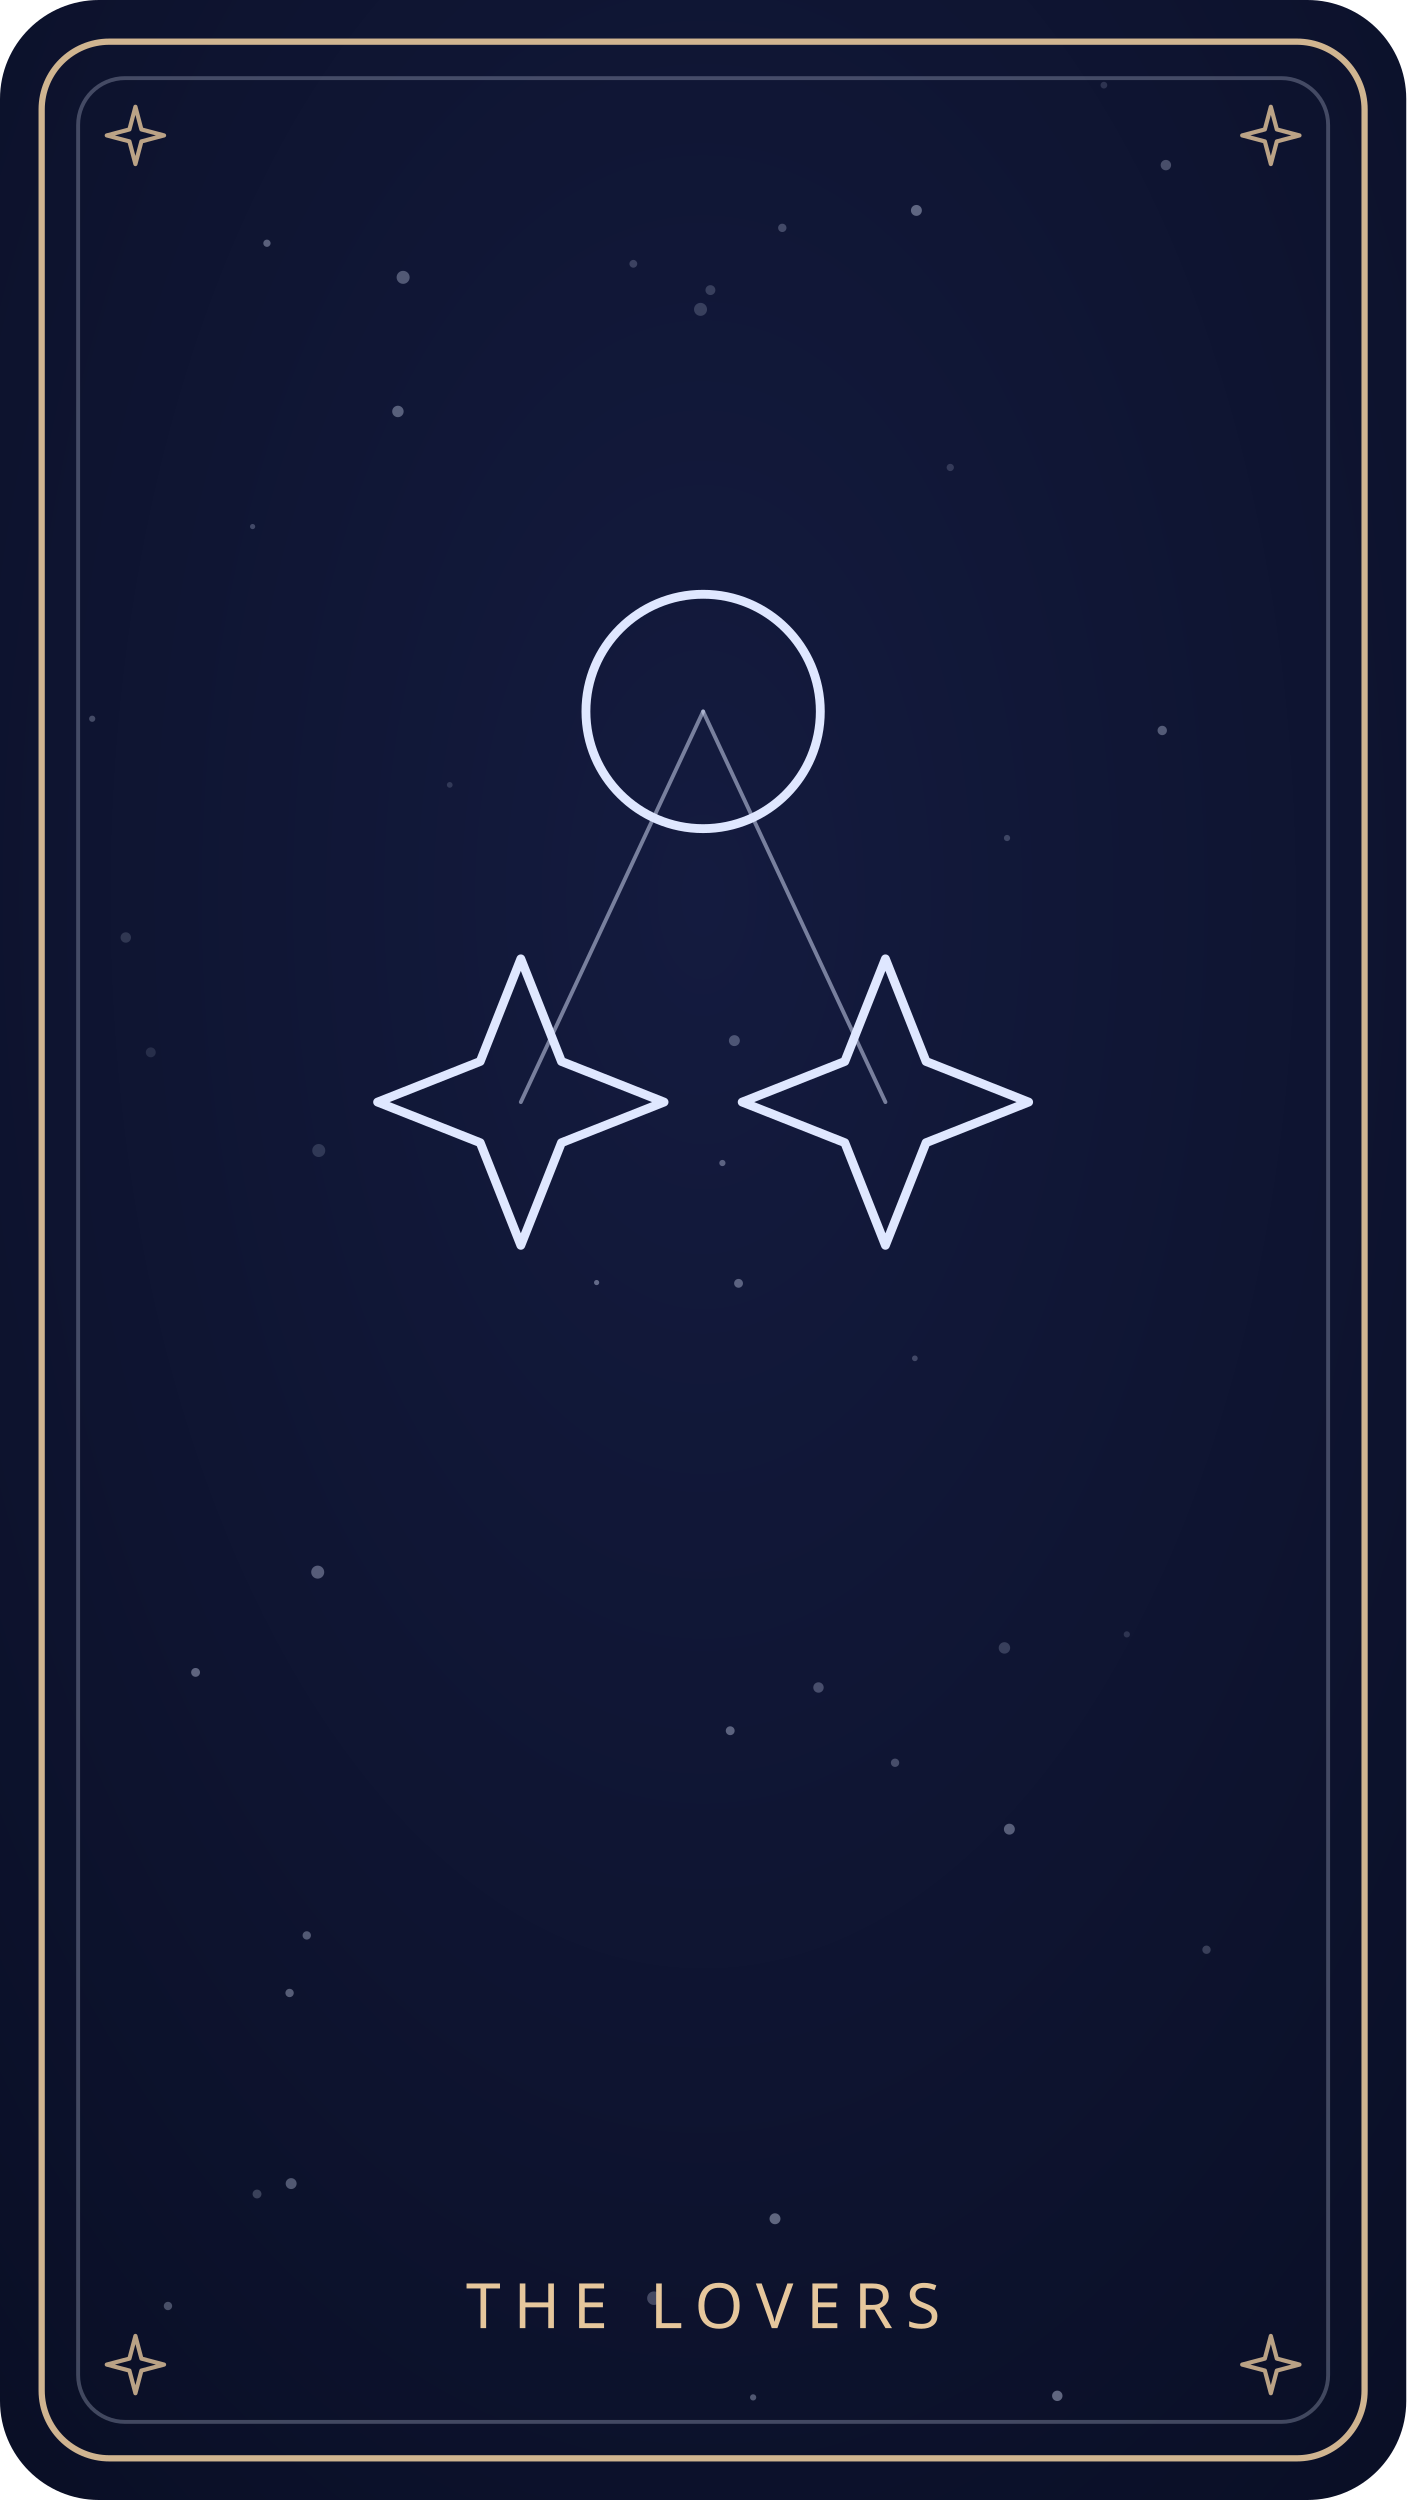
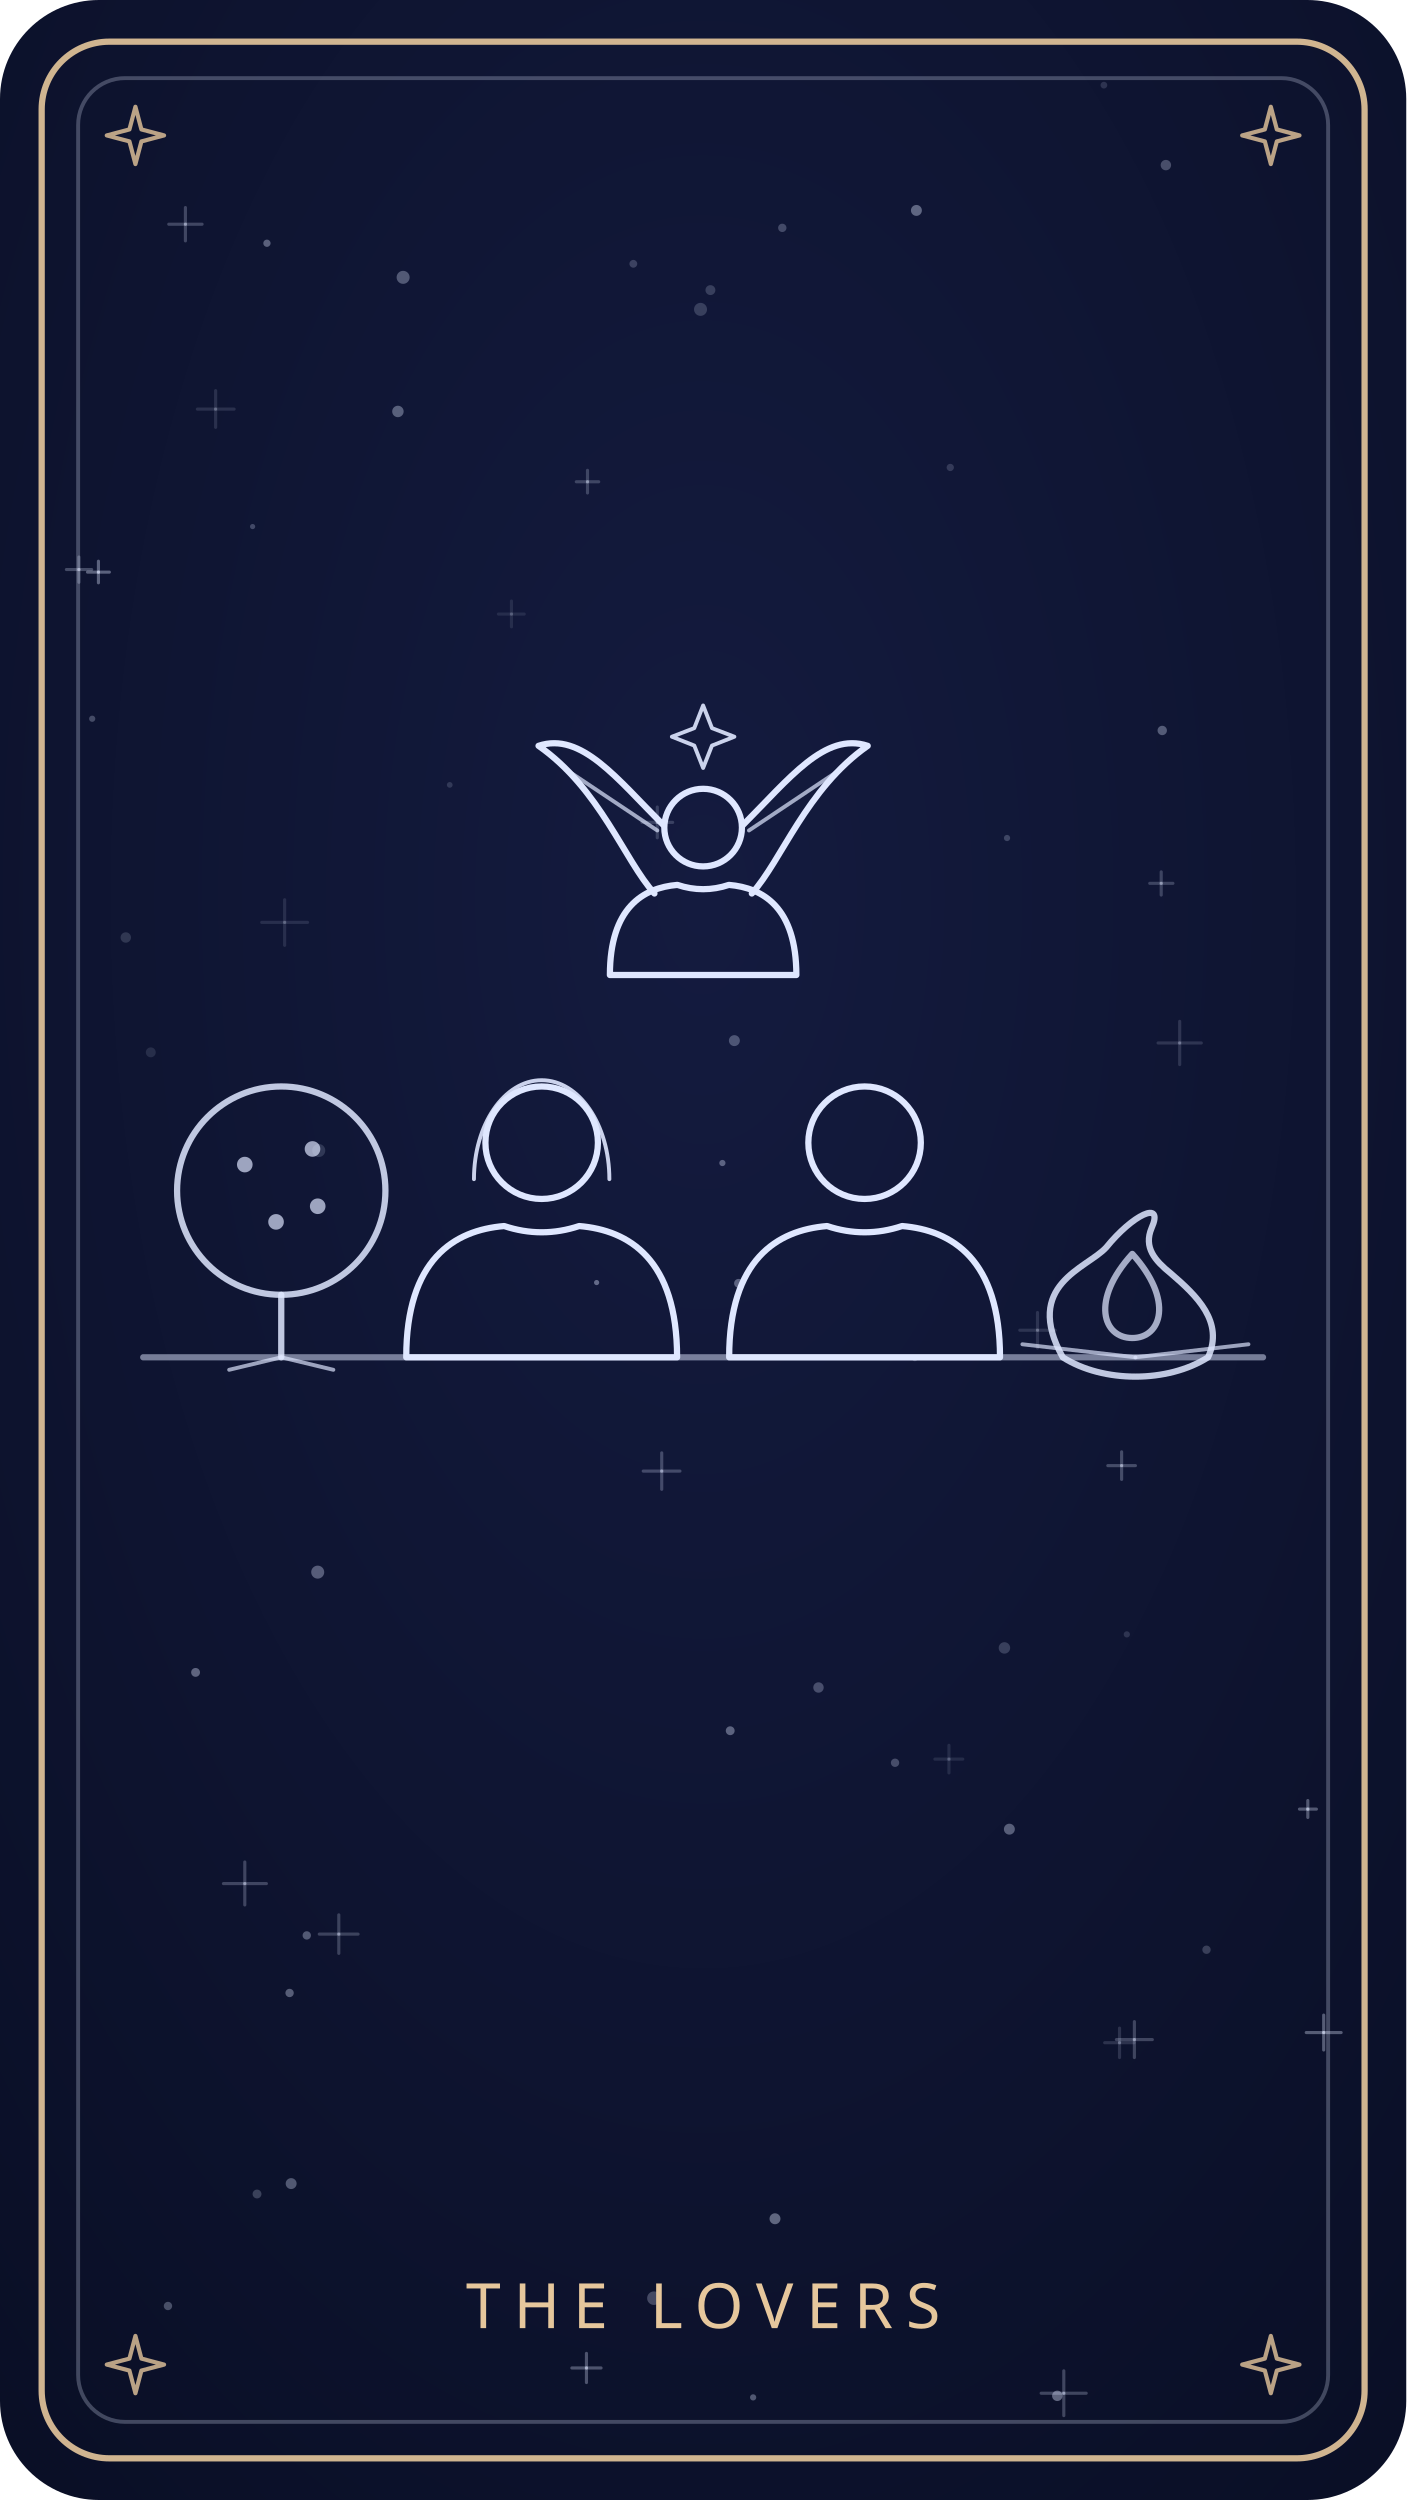
<svg xmlns="http://www.w3.org/2000/svg" viewBox="0 0 540 960" width="540" height="960">
  <defs>
    <radialGradient id="bg" cx="50%" cy="36%" r="85%">
      <stop offset="0%" stop-color="#141b3f" />
      <stop offset="100%" stop-color="#090e24" />
    </radialGradient>
  </defs>
  <rect x="0" y="0" width="540" height="960" rx="38" fill="url(#bg)" />
-   <line x1="196.4" y1="235.8" x2="201.3" y2="235.8" w="1.2" color="#dfe7ff" op="0.104" />
-   <line x1="196.4" y1="235.8" x2="196.4" y2="240.7" w="1.2" color="#dfe7ff" op="0.104" />
-   <line x1="196.4" y1="235.8" x2="191.4" y2="235.8" w="1.2" color="#dfe7ff" op="0.104" />
-   <line x1="196.4" y1="235.8" x2="196.4" y2="230.8" w="1.2" color="#dfe7ff" op="0.104" />
-   <line x1="30.3" y1="218.7" x2="35.2" y2="218.7" w="1.2" color="#dfe7ff" op="0.255" />
-   <line x1="30.3" y1="218.7" x2="30.3" y2="223.6" w="1.2" color="#dfe7ff" op="0.255" />
-   <line x1="30.3" y1="218.7" x2="25.5" y2="218.7" w="1.2" color="#dfe7ff" op="0.255" />
-   <line x1="30.3" y1="218.7" x2="30.3" y2="213.9" w="1.2" color="#dfe7ff" op="0.255" />
+   <line x1="196.4" y1="235.8" x2="201.3" y2="235.8" fill="none" stroke="#dfe7ff" stroke-width="1.2" stroke-linecap="round" stroke-linejoin="round" stroke-opacity="0.10" />
+   <line x1="196.4" y1="235.8" x2="196.4" y2="240.7" fill="none" stroke="#dfe7ff" stroke-width="1.2" stroke-linecap="round" stroke-linejoin="round" stroke-opacity="0.10" />
+   <line x1="196.4" y1="235.8" x2="191.4" y2="235.8" fill="none" stroke="#dfe7ff" stroke-width="1.2" stroke-linecap="round" stroke-linejoin="round" stroke-opacity="0.10" />
+   <line x1="196.4" y1="235.8" x2="196.4" y2="230.8" fill="none" stroke="#dfe7ff" stroke-width="1.2" stroke-linecap="round" stroke-linejoin="round" stroke-opacity="0.10" />
+   <line x1="30.3" y1="218.7" x2="35.2" y2="218.7" fill="none" stroke="#dfe7ff" stroke-width="1.2" stroke-linecap="round" stroke-linejoin="round" stroke-opacity="0.26" />
+   <line x1="30.3" y1="218.7" x2="30.3" y2="223.6" fill="none" stroke="#dfe7ff" stroke-width="1.2" stroke-linecap="round" stroke-linejoin="round" stroke-opacity="0.26" />
+   <line x1="30.3" y1="218.7" x2="25.5" y2="218.7" fill="none" stroke="#dfe7ff" stroke-width="1.2" stroke-linecap="round" stroke-linejoin="round" stroke-opacity="0.26" />
+   <line x1="30.3" y1="218.7" x2="30.3" y2="213.9" fill="none" stroke="#dfe7ff" stroke-width="1.2" stroke-linecap="round" stroke-linejoin="round" stroke-opacity="0.26" />
  <circle cx="102.5" cy="93.4" r="1.4" fill="#dfe7ff" stroke="none" fill-opacity="0.36" />
-   <line x1="502.2" y1="694.7" x2="505.5" y2="694.7" w="1.2" color="#dfe7ff" op="0.331" />
-   <line x1="502.2" y1="694.7" x2="502.2" y2="697.9" w="1.2" color="#dfe7ff" op="0.331" />
-   <line x1="502.2" y1="694.7" x2="499.0" y2="694.7" w="1.2" color="#dfe7ff" op="0.331" />
-   <line x1="502.2" y1="694.7" x2="502.2" y2="691.4" w="1.2" color="#dfe7ff" op="0.331" />
+   <line x1="502.2" y1="694.7" x2="505.5" y2="694.7" fill="none" stroke="#dfe7ff" stroke-width="1.2" stroke-linecap="round" stroke-linejoin="round" stroke-opacity="0.33" />
+   <line x1="502.2" y1="694.7" x2="502.2" y2="697.9" fill="none" stroke="#dfe7ff" stroke-width="1.2" stroke-linecap="round" stroke-linejoin="round" stroke-opacity="0.33" />
+   <line x1="502.2" y1="694.7" x2="499.0" y2="694.7" fill="none" stroke="#dfe7ff" stroke-width="1.2" stroke-linecap="round" stroke-linejoin="round" stroke-opacity="0.33" />
+   <line x1="502.2" y1="694.7" x2="502.2" y2="691.4" fill="none" stroke="#dfe7ff" stroke-width="1.2" stroke-linecap="round" stroke-linejoin="round" stroke-opacity="0.33" />
  <circle cx="406.0" cy="920.0" r="2.0" fill="#dfe7ff" stroke="none" fill-opacity="0.40" />
  <circle cx="463.3" cy="748.7" r="1.6" fill="#dfe7ff" stroke="none" fill-opacity="0.21" />
  <circle cx="282.0" cy="399.6" r="2.1" fill="#dfe7ff" stroke="none" fill-opacity="0.29" />
  <circle cx="251.1" cy="882.5" r="2.6" fill="#dfe7ff" stroke="none" fill-opacity="0.26" />
-   <line x1="430.7" y1="562.8" x2="436.0" y2="562.8" w="1.2" color="#dfe7ff" op="0.258" />
-   <line x1="430.7" y1="562.8" x2="430.7" y2="568.1" w="1.2" color="#dfe7ff" op="0.258" />
-   <line x1="430.7" y1="562.8" x2="425.4" y2="562.8" w="1.2" color="#dfe7ff" op="0.258" />
-   <line x1="430.7" y1="562.8" x2="430.7" y2="557.5" w="1.2" color="#dfe7ff" op="0.258" />
-   <line x1="109.3" y1="354.2" x2="118.1" y2="354.2" w="1.2" color="#dfe7ff" op="0.124" />
-   <line x1="109.3" y1="354.2" x2="109.3" y2="363.0" w="1.2" color="#dfe7ff" op="0.124" />
-   <line x1="109.3" y1="354.2" x2="100.5" y2="354.2" w="1.2" color="#dfe7ff" op="0.124" />
-   <line x1="109.3" y1="354.2" x2="109.3" y2="345.5" w="1.2" color="#dfe7ff" op="0.124" />
-   <line x1="71.2" y1="86.1" x2="77.6" y2="86.1" w="1.2" color="#dfe7ff" op="0.245" />
-   <line x1="71.2" y1="86.1" x2="71.2" y2="92.5" w="1.2" color="#dfe7ff" op="0.245" />
-   <line x1="71.2" y1="86.1" x2="64.8" y2="86.1" w="1.2" color="#dfe7ff" op="0.245" />
-   <line x1="71.2" y1="86.1" x2="71.2" y2="79.7" w="1.2" color="#dfe7ff" op="0.245" />
+   <line x1="430.7" y1="562.8" x2="436.0" y2="562.8" fill="none" stroke="#dfe7ff" stroke-width="1.2" stroke-linecap="round" stroke-linejoin="round" stroke-opacity="0.26" />
+   <line x1="430.7" y1="562.8" x2="430.7" y2="568.1" fill="none" stroke="#dfe7ff" stroke-width="1.2" stroke-linecap="round" stroke-linejoin="round" stroke-opacity="0.26" />
+   <line x1="430.7" y1="562.8" x2="425.4" y2="562.8" fill="none" stroke="#dfe7ff" stroke-width="1.2" stroke-linecap="round" stroke-linejoin="round" stroke-opacity="0.26" />
+   <line x1="430.7" y1="562.8" x2="430.7" y2="557.5" fill="none" stroke="#dfe7ff" stroke-width="1.2" stroke-linecap="round" stroke-linejoin="round" stroke-opacity="0.26" />
+   <line x1="109.3" y1="354.2" x2="118.1" y2="354.2" fill="none" stroke="#dfe7ff" stroke-width="1.2" stroke-linecap="round" stroke-linejoin="round" stroke-opacity="0.12" />
+   <line x1="109.3" y1="354.2" x2="109.3" y2="363.0" fill="none" stroke="#dfe7ff" stroke-width="1.2" stroke-linecap="round" stroke-linejoin="round" stroke-opacity="0.12" />
+   <line x1="109.3" y1="354.2" x2="100.5" y2="354.2" fill="none" stroke="#dfe7ff" stroke-width="1.2" stroke-linecap="round" stroke-linejoin="round" stroke-opacity="0.12" />
+   <line x1="109.3" y1="354.2" x2="109.3" y2="345.5" fill="none" stroke="#dfe7ff" stroke-width="1.2" stroke-linecap="round" stroke-linejoin="round" stroke-opacity="0.12" />
+   <line x1="71.2" y1="86.1" x2="77.6" y2="86.1" fill="none" stroke="#dfe7ff" stroke-width="1.2" stroke-linecap="round" stroke-linejoin="round" stroke-opacity="0.24" />
+   <line x1="71.2" y1="86.1" x2="71.2" y2="92.5" fill="none" stroke="#dfe7ff" stroke-width="1.2" stroke-linecap="round" stroke-linejoin="round" stroke-opacity="0.24" />
+   <line x1="71.2" y1="86.1" x2="64.8" y2="86.1" fill="none" stroke="#dfe7ff" stroke-width="1.2" stroke-linecap="round" stroke-linejoin="round" stroke-opacity="0.24" />
+   <line x1="71.2" y1="86.1" x2="71.2" y2="79.7" fill="none" stroke="#dfe7ff" stroke-width="1.2" stroke-linecap="round" stroke-linejoin="round" stroke-opacity="0.24" />
  <circle cx="98.7" cy="842.5" r="1.7" fill="#dfe7ff" stroke="none" fill-opacity="0.22" />
  <circle cx="243.2" cy="101.3" r="1.5" fill="#dfe7ff" stroke="none" fill-opacity="0.21" />
-   <line x1="225.6" y1="185.0" x2="229.9" y2="185.0" w="1.2" color="#dfe7ff" op="0.216" />
-   <line x1="225.6" y1="185.0" x2="225.6" y2="189.3" w="1.2" color="#dfe7ff" op="0.216" />
-   <line x1="225.6" y1="185.0" x2="221.3" y2="185.0" w="1.2" color="#dfe7ff" op="0.216" />
-   <line x1="225.6" y1="185.0" x2="225.6" y2="180.6" w="1.2" color="#dfe7ff" op="0.216" />
+   <line x1="225.6" y1="185.0" x2="229.9" y2="185.0" fill="none" stroke="#dfe7ff" stroke-width="1.2" stroke-linecap="round" stroke-linejoin="round" stroke-opacity="0.22" />
+   <line x1="225.6" y1="185.0" x2="225.6" y2="189.3" fill="none" stroke="#dfe7ff" stroke-width="1.2" stroke-linecap="round" stroke-linejoin="round" stroke-opacity="0.22" />
+   <line x1="225.6" y1="185.0" x2="221.3" y2="185.0" fill="none" stroke="#dfe7ff" stroke-width="1.2" stroke-linecap="round" stroke-linejoin="round" stroke-opacity="0.22" />
+   <line x1="225.6" y1="185.0" x2="225.6" y2="180.6" fill="none" stroke="#dfe7ff" stroke-width="1.2" stroke-linecap="round" stroke-linejoin="round" stroke-opacity="0.22" />
  <circle cx="300.4" cy="87.5" r="1.6" fill="#dfe7ff" stroke="none" fill-opacity="0.25" />
  <circle cx="35.4" cy="276.0" r="1.2" fill="#dfe7ff" stroke="none" fill-opacity="0.26" />
  <circle cx="154.8" cy="106.5" r="2.5" fill="#dfe7ff" stroke="none" fill-opacity="0.32" />
  <circle cx="446.3" cy="280.5" r="1.8" fill="#dfe7ff" stroke="none" fill-opacity="0.33" />
-   <line x1="398.4" y1="510.8" x2="405.2" y2="510.8" w="1.2" color="#dfe7ff" op="0.143" />
-   <line x1="398.4" y1="510.8" x2="398.4" y2="517.6" w="1.2" color="#dfe7ff" op="0.143" />
-   <line x1="398.4" y1="510.8" x2="391.6" y2="510.8" w="1.2" color="#dfe7ff" op="0.143" />
-   <line x1="398.4" y1="510.8" x2="398.4" y2="504.0" w="1.2" color="#dfe7ff" op="0.143" />
+   <line x1="398.4" y1="510.8" x2="405.2" y2="510.8" fill="none" stroke="#dfe7ff" stroke-width="1.2" stroke-linecap="round" stroke-linejoin="round" stroke-opacity="0.14" />
+   <line x1="398.4" y1="510.8" x2="398.4" y2="517.6" fill="none" stroke="#dfe7ff" stroke-width="1.2" stroke-linecap="round" stroke-linejoin="round" stroke-opacity="0.14" />
+   <line x1="398.4" y1="510.8" x2="391.6" y2="510.8" fill="none" stroke="#dfe7ff" stroke-width="1.2" stroke-linecap="round" stroke-linejoin="round" stroke-opacity="0.14" />
+   <line x1="398.4" y1="510.8" x2="398.4" y2="504.0" fill="none" stroke="#dfe7ff" stroke-width="1.2" stroke-linecap="round" stroke-linejoin="round" stroke-opacity="0.14" />
  <circle cx="152.8" cy="158.0" r="2.2" fill="#dfe7ff" stroke="none" fill-opacity="0.35" />
  <circle cx="117.8" cy="743.2" r="1.6" fill="#dfe7ff" stroke="none" fill-opacity="0.33" />
  <circle cx="122.0" cy="603.7" r="2.5" fill="#dfe7ff" stroke="none" fill-opacity="0.34" />
-   <line x1="429.9" y1="784.4" x2="435.5" y2="784.4" w="1.2" color="#dfe7ff" op="0.152" />
-   <line x1="429.9" y1="784.4" x2="429.9" y2="790.1" w="1.2" color="#dfe7ff" op="0.152" />
-   <line x1="429.9" y1="784.4" x2="424.2" y2="784.4" w="1.2" color="#dfe7ff" op="0.152" />
-   <line x1="429.9" y1="784.4" x2="429.9" y2="778.8" w="1.2" color="#dfe7ff" op="0.152" />
-   <line x1="94.0" y1="723.3" x2="102.3" y2="723.3" w="1.2" color="#dfe7ff" op="0.243" />
-   <line x1="94.0" y1="723.3" x2="94.0" y2="731.5" w="1.2" color="#dfe7ff" op="0.243" />
-   <line x1="94.0" y1="723.3" x2="85.8" y2="723.3" w="1.2" color="#dfe7ff" op="0.243" />
-   <line x1="94.0" y1="723.3" x2="94.0" y2="715.0" w="1.2" color="#dfe7ff" op="0.243" />
+   <line x1="429.9" y1="784.4" x2="435.5" y2="784.4" fill="none" stroke="#dfe7ff" stroke-width="1.2" stroke-linecap="round" stroke-linejoin="round" stroke-opacity="0.15" />
+   <line x1="429.9" y1="784.4" x2="429.9" y2="790.1" fill="none" stroke="#dfe7ff" stroke-width="1.2" stroke-linecap="round" stroke-linejoin="round" stroke-opacity="0.15" />
+   <line x1="429.9" y1="784.4" x2="424.2" y2="784.4" fill="none" stroke="#dfe7ff" stroke-width="1.2" stroke-linecap="round" stroke-linejoin="round" stroke-opacity="0.15" />
+   <line x1="429.9" y1="784.4" x2="429.9" y2="778.8" fill="none" stroke="#dfe7ff" stroke-width="1.2" stroke-linecap="round" stroke-linejoin="round" stroke-opacity="0.15" />
+   <line x1="94.0" y1="723.3" x2="102.3" y2="723.3" fill="none" stroke="#dfe7ff" stroke-width="1.2" stroke-linecap="round" stroke-linejoin="round" stroke-opacity="0.24" />
+   <line x1="94.0" y1="723.3" x2="94.0" y2="731.5" fill="none" stroke="#dfe7ff" stroke-width="1.2" stroke-linecap="round" stroke-linejoin="round" stroke-opacity="0.24" />
+   <line x1="94.0" y1="723.3" x2="85.8" y2="723.3" fill="none" stroke="#dfe7ff" stroke-width="1.2" stroke-linecap="round" stroke-linejoin="round" stroke-opacity="0.24" />
+   <line x1="94.0" y1="723.3" x2="94.0" y2="715.0" fill="none" stroke="#dfe7ff" stroke-width="1.2" stroke-linecap="round" stroke-linejoin="round" stroke-opacity="0.24" />
  <circle cx="269.0" cy="118.8" r="2.5" fill="#dfe7ff" stroke="none" fill-opacity="0.19" />
  <circle cx="111.2" cy="765.3" r="1.6" fill="#dfe7ff" stroke="none" fill-opacity="0.35" />
  <circle cx="48.3" cy="360.0" r="2.0" fill="#dfe7ff" stroke="none" fill-opacity="0.16" />
  <circle cx="122.4" cy="441.8" r="2.5" fill="#dfe7ff" stroke="none" fill-opacity="0.16" />
  <circle cx="283.6" cy="492.8" r="1.7" fill="#dfe7ff" stroke="none" fill-opacity="0.36" />
  <circle cx="351.3" cy="521.6" r="1.1" fill="#dfe7ff" stroke="none" fill-opacity="0.24" />
-   <line x1="364.4" y1="675.5" x2="369.7" y2="675.5" w="1.2" color="#dfe7ff" op="0.111" />
-   <line x1="364.4" y1="675.5" x2="364.4" y2="680.8" w="1.2" color="#dfe7ff" op="0.111" />
-   <line x1="364.4" y1="675.5" x2="359.0" y2="675.5" w="1.2" color="#dfe7ff" op="0.111" />
-   <line x1="364.4" y1="675.5" x2="364.4" y2="670.2" w="1.2" color="#dfe7ff" op="0.111" />
+   <line x1="364.4" y1="675.5" x2="369.7" y2="675.5" fill="none" stroke="#dfe7ff" stroke-width="1.2" stroke-linecap="round" stroke-linejoin="round" stroke-opacity="0.11" />
+   <line x1="364.4" y1="675.5" x2="364.4" y2="680.8" fill="none" stroke="#dfe7ff" stroke-width="1.2" stroke-linecap="round" stroke-linejoin="round" stroke-opacity="0.11" />
+   <line x1="364.4" y1="675.5" x2="359.0" y2="675.5" fill="none" stroke="#dfe7ff" stroke-width="1.2" stroke-linecap="round" stroke-linejoin="round" stroke-opacity="0.11" />
+   <line x1="364.4" y1="675.5" x2="364.4" y2="670.2" fill="none" stroke="#dfe7ff" stroke-width="1.2" stroke-linecap="round" stroke-linejoin="round" stroke-opacity="0.11" />
  <circle cx="280.4" cy="664.6" r="1.7" fill="#dfe7ff" stroke="none" fill-opacity="0.37" />
  <circle cx="277.4" cy="446.6" r="1.2" fill="#dfe7ff" stroke="none" fill-opacity="0.36" />
  <circle cx="172.7" cy="301.4" r="1.1" fill="#dfe7ff" stroke="none" fill-opacity="0.16" />
-   <line x1="435.6" y1="783.2" x2="442.5" y2="783.2" w="1.2" color="#dfe7ff" op="0.235" />
-   <line x1="435.6" y1="783.2" x2="435.6" y2="790.1" w="1.2" color="#dfe7ff" op="0.235" />
-   <line x1="435.6" y1="783.2" x2="428.7" y2="783.2" w="1.2" color="#dfe7ff" op="0.235" />
-   <line x1="435.6" y1="783.2" x2="435.6" y2="776.3" w="1.2" color="#dfe7ff" op="0.235" />
-   <line x1="82.8" y1="157.1" x2="89.9" y2="157.1" w="1.2" color="#dfe7ff" op="0.128" />
-   <line x1="82.8" y1="157.1" x2="82.8" y2="164.1" w="1.2" color="#dfe7ff" op="0.128" />
-   <line x1="82.8" y1="157.1" x2="75.8" y2="157.1" w="1.2" color="#dfe7ff" op="0.128" />
-   <line x1="82.8" y1="157.1" x2="82.8" y2="150.0" w="1.2" color="#dfe7ff" op="0.128" />
-   <line x1="37.8" y1="219.7" x2="42.0" y2="219.7" w="1.2" color="#dfe7ff" op="0.366" />
-   <line x1="37.8" y1="219.7" x2="37.8" y2="223.8" w="1.2" color="#dfe7ff" op="0.366" />
-   <line x1="37.8" y1="219.7" x2="33.6" y2="219.7" w="1.2" color="#dfe7ff" op="0.366" />
-   <line x1="37.8" y1="219.7" x2="37.8" y2="215.5" w="1.2" color="#dfe7ff" op="0.366" />
+   <line x1="435.6" y1="783.2" x2="442.5" y2="783.2" fill="none" stroke="#dfe7ff" stroke-width="1.2" stroke-linecap="round" stroke-linejoin="round" stroke-opacity="0.24" />
+   <line x1="435.6" y1="783.2" x2="435.6" y2="790.1" fill="none" stroke="#dfe7ff" stroke-width="1.2" stroke-linecap="round" stroke-linejoin="round" stroke-opacity="0.24" />
+   <line x1="435.6" y1="783.2" x2="428.7" y2="783.2" fill="none" stroke="#dfe7ff" stroke-width="1.2" stroke-linecap="round" stroke-linejoin="round" stroke-opacity="0.24" />
+   <line x1="435.6" y1="783.2" x2="435.6" y2="776.3" fill="none" stroke="#dfe7ff" stroke-width="1.2" stroke-linecap="round" stroke-linejoin="round" stroke-opacity="0.24" />
+   <line x1="82.8" y1="157.1" x2="89.9" y2="157.1" fill="none" stroke="#dfe7ff" stroke-width="1.2" stroke-linecap="round" stroke-linejoin="round" stroke-opacity="0.13" />
+   <line x1="82.8" y1="157.1" x2="82.8" y2="164.1" fill="none" stroke="#dfe7ff" stroke-width="1.2" stroke-linecap="round" stroke-linejoin="round" stroke-opacity="0.13" />
+   <line x1="82.8" y1="157.1" x2="75.8" y2="157.1" fill="none" stroke="#dfe7ff" stroke-width="1.2" stroke-linecap="round" stroke-linejoin="round" stroke-opacity="0.13" />
+   <line x1="82.8" y1="157.1" x2="82.8" y2="150.0" fill="none" stroke="#dfe7ff" stroke-width="1.2" stroke-linecap="round" stroke-linejoin="round" stroke-opacity="0.13" />
+   <line x1="37.8" y1="219.7" x2="42.0" y2="219.7" fill="none" stroke="#dfe7ff" stroke-width="1.2" stroke-linecap="round" stroke-linejoin="round" stroke-opacity="0.37" />
+   <line x1="37.8" y1="219.7" x2="37.8" y2="223.8" fill="none" stroke="#dfe7ff" stroke-width="1.2" stroke-linecap="round" stroke-linejoin="round" stroke-opacity="0.37" />
+   <line x1="37.8" y1="219.7" x2="33.6" y2="219.7" fill="none" stroke="#dfe7ff" stroke-width="1.2" stroke-linecap="round" stroke-linejoin="round" stroke-opacity="0.37" />
+   <line x1="37.8" y1="219.7" x2="37.8" y2="215.5" fill="none" stroke="#dfe7ff" stroke-width="1.2" stroke-linecap="round" stroke-linejoin="round" stroke-opacity="0.37" />
  <circle cx="423.9" cy="32.7" r="1.3" fill="#dfe7ff" stroke="none" fill-opacity="0.15" />
-   <line x1="130.1" y1="742.7" x2="137.5" y2="742.7" w="1.2" color="#dfe7ff" op="0.216" />
-   <line x1="130.1" y1="742.7" x2="130.1" y2="750.1" w="1.2" color="#dfe7ff" op="0.216" />
-   <line x1="130.1" y1="742.7" x2="122.6" y2="742.7" w="1.2" color="#dfe7ff" op="0.216" />
-   <line x1="130.1" y1="742.7" x2="130.1" y2="735.3" w="1.2" color="#dfe7ff" op="0.216" />
-   <line x1="408.5" y1="919.0" x2="417.1" y2="919.0" w="1.2" color="#dfe7ff" op="0.251" />
-   <line x1="408.5" y1="919.0" x2="408.5" y2="927.6" w="1.2" color="#dfe7ff" op="0.251" />
-   <line x1="408.5" y1="919.0" x2="399.8" y2="919.0" w="1.2" color="#dfe7ff" op="0.251" />
-   <line x1="408.5" y1="919.0" x2="408.5" y2="910.4" w="1.2" color="#dfe7ff" op="0.251" />
+   <line x1="130.1" y1="742.7" x2="137.5" y2="742.7" fill="none" stroke="#dfe7ff" stroke-width="1.2" stroke-linecap="round" stroke-linejoin="round" stroke-opacity="0.22" />
+   <line x1="130.1" y1="742.7" x2="130.1" y2="750.1" fill="none" stroke="#dfe7ff" stroke-width="1.2" stroke-linecap="round" stroke-linejoin="round" stroke-opacity="0.22" />
+   <line x1="130.1" y1="742.7" x2="122.6" y2="742.7" fill="none" stroke="#dfe7ff" stroke-width="1.2" stroke-linecap="round" stroke-linejoin="round" stroke-opacity="0.22" />
+   <line x1="130.1" y1="742.7" x2="130.1" y2="735.3" fill="none" stroke="#dfe7ff" stroke-width="1.2" stroke-linecap="round" stroke-linejoin="round" stroke-opacity="0.22" />
+   <line x1="408.5" y1="919.0" x2="417.1" y2="919.0" fill="none" stroke="#dfe7ff" stroke-width="1.2" stroke-linecap="round" stroke-linejoin="round" stroke-opacity="0.25" />
+   <line x1="408.5" y1="919.0" x2="408.5" y2="927.6" fill="none" stroke="#dfe7ff" stroke-width="1.2" stroke-linecap="round" stroke-linejoin="round" stroke-opacity="0.25" />
+   <line x1="408.5" y1="919.0" x2="399.8" y2="919.0" fill="none" stroke="#dfe7ff" stroke-width="1.2" stroke-linecap="round" stroke-linejoin="round" stroke-opacity="0.25" />
+   <line x1="408.5" y1="919.0" x2="408.5" y2="910.4" fill="none" stroke="#dfe7ff" stroke-width="1.2" stroke-linecap="round" stroke-linejoin="round" stroke-opacity="0.25" />
  <circle cx="272.8" cy="111.4" r="1.9" fill="#dfe7ff" stroke="none" fill-opacity="0.19" />
  <circle cx="297.6" cy="852.0" r="2.1" fill="#dfe7ff" stroke="none" fill-opacity="0.39" />
  <circle cx="75.1" cy="642.2" r="1.7" fill="#dfe7ff" stroke="none" fill-opacity="0.38" />
-   <line x1="225.2" y1="909.3" x2="230.8" y2="909.3" w="1.2" color="#dfe7ff" op="0.309" />
-   <line x1="225.2" y1="909.3" x2="225.2" y2="914.9" w="1.2" color="#dfe7ff" op="0.309" />
-   <line x1="225.2" y1="909.3" x2="219.6" y2="909.3" w="1.2" color="#dfe7ff" op="0.309" />
-   <line x1="225.2" y1="909.3" x2="225.2" y2="903.7" w="1.2" color="#dfe7ff" op="0.309" />
+   <line x1="225.2" y1="909.3" x2="230.8" y2="909.3" fill="none" stroke="#dfe7ff" stroke-width="1.2" stroke-linecap="round" stroke-linejoin="round" stroke-opacity="0.31" />
+   <line x1="225.2" y1="909.3" x2="225.2" y2="914.9" fill="none" stroke="#dfe7ff" stroke-width="1.2" stroke-linecap="round" stroke-linejoin="round" stroke-opacity="0.31" />
+   <line x1="225.2" y1="909.3" x2="219.6" y2="909.3" fill="none" stroke="#dfe7ff" stroke-width="1.2" stroke-linecap="round" stroke-linejoin="round" stroke-opacity="0.31" />
+   <line x1="225.2" y1="909.3" x2="225.2" y2="903.7" fill="none" stroke="#dfe7ff" stroke-width="1.2" stroke-linecap="round" stroke-linejoin="round" stroke-opacity="0.31" />
  <circle cx="229.1" cy="492.5" r="1.0" fill="#dfe7ff" stroke="none" fill-opacity="0.40" />
-   <line x1="508.3" y1="780.5" x2="515.0" y2="780.5" w="1.2" color="#dfe7ff" op="0.354" />
-   <line x1="508.3" y1="780.5" x2="508.3" y2="787.2" w="1.2" color="#dfe7ff" op="0.354" />
-   <line x1="508.3" y1="780.5" x2="501.6" y2="780.5" w="1.2" color="#dfe7ff" op="0.354" />
-   <line x1="508.3" y1="780.5" x2="508.3" y2="773.8" w="1.2" color="#dfe7ff" op="0.354" />
+   <line x1="508.3" y1="780.5" x2="515.0" y2="780.5" fill="none" stroke="#dfe7ff" stroke-width="1.2" stroke-linecap="round" stroke-linejoin="round" stroke-opacity="0.35" />
+   <line x1="508.3" y1="780.5" x2="508.3" y2="787.2" fill="none" stroke="#dfe7ff" stroke-width="1.2" stroke-linecap="round" stroke-linejoin="round" stroke-opacity="0.35" />
+   <line x1="508.3" y1="780.5" x2="501.6" y2="780.5" fill="none" stroke="#dfe7ff" stroke-width="1.2" stroke-linecap="round" stroke-linejoin="round" stroke-opacity="0.35" />
+   <line x1="508.3" y1="780.5" x2="508.3" y2="773.8" fill="none" stroke="#dfe7ff" stroke-width="1.2" stroke-linecap="round" stroke-linejoin="round" stroke-opacity="0.35" />
  <circle cx="289.2" cy="920.6" r="1.2" fill="#dfe7ff" stroke="none" fill-opacity="0.33" />
  <circle cx="343.7" cy="676.9" r="1.6" fill="#dfe7ff" stroke="none" fill-opacity="0.27" />
  <circle cx="111.8" cy="838.5" r="2.1" fill="#dfe7ff" stroke="none" fill-opacity="0.33" />
-   <line x1="453.0" y1="400.5" x2="461.3" y2="400.5" w="1.2" color="#dfe7ff" op="0.154" />
-   <line x1="453.0" y1="400.5" x2="453.0" y2="408.8" w="1.2" color="#dfe7ff" op="0.154" />
-   <line x1="453.0" y1="400.5" x2="444.7" y2="400.5" w="1.2" color="#dfe7ff" op="0.154" />
-   <line x1="453.0" y1="400.5" x2="453.0" y2="392.2" w="1.2" color="#dfe7ff" op="0.154" />
-   <line x1="254.1" y1="564.9" x2="261.1" y2="564.9" w="1.2" color="#dfe7ff" op="0.253" />
-   <line x1="254.1" y1="564.9" x2="254.1" y2="571.9" w="1.2" color="#dfe7ff" op="0.253" />
-   <line x1="254.1" y1="564.9" x2="247.0" y2="564.9" w="1.2" color="#dfe7ff" op="0.253" />
-   <line x1="254.1" y1="564.9" x2="254.1" y2="557.9" w="1.2" color="#dfe7ff" op="0.253" />
+   <line x1="453.0" y1="400.5" x2="461.3" y2="400.5" fill="none" stroke="#dfe7ff" stroke-width="1.2" stroke-linecap="round" stroke-linejoin="round" stroke-opacity="0.15" />
+   <line x1="453.0" y1="400.5" x2="453.0" y2="408.8" fill="none" stroke="#dfe7ff" stroke-width="1.2" stroke-linecap="round" stroke-linejoin="round" stroke-opacity="0.15" />
+   <line x1="453.0" y1="400.5" x2="444.7" y2="400.5" fill="none" stroke="#dfe7ff" stroke-width="1.2" stroke-linecap="round" stroke-linejoin="round" stroke-opacity="0.15" />
+   <line x1="453.0" y1="400.5" x2="453.0" y2="392.2" fill="none" stroke="#dfe7ff" stroke-width="1.2" stroke-linecap="round" stroke-linejoin="round" stroke-opacity="0.15" />
+   <line x1="254.1" y1="564.9" x2="261.1" y2="564.9" fill="none" stroke="#dfe7ff" stroke-width="1.2" stroke-linecap="round" stroke-linejoin="round" stroke-opacity="0.25" />
+   <line x1="254.1" y1="564.9" x2="254.1" y2="571.9" fill="none" stroke="#dfe7ff" stroke-width="1.2" stroke-linecap="round" stroke-linejoin="round" stroke-opacity="0.25" />
+   <line x1="254.1" y1="564.9" x2="247.0" y2="564.9" fill="none" stroke="#dfe7ff" stroke-width="1.2" stroke-linecap="round" stroke-linejoin="round" stroke-opacity="0.25" />
+   <line x1="254.1" y1="564.9" x2="254.1" y2="557.9" fill="none" stroke="#dfe7ff" stroke-width="1.2" stroke-linecap="round" stroke-linejoin="round" stroke-opacity="0.25" />
  <circle cx="314.3" cy="648.0" r="2.0" fill="#dfe7ff" stroke="none" fill-opacity="0.27" />
  <circle cx="364.9" cy="179.5" r="1.4" fill="#dfe7ff" stroke="none" fill-opacity="0.17" />
  <circle cx="97.0" cy="202.2" r="1.0" fill="#dfe7ff" stroke="none" fill-opacity="0.25" />
  <circle cx="447.7" cy="63.4" r="2.0" fill="#dfe7ff" stroke="none" fill-opacity="0.28" />
  <circle cx="385.7" cy="632.8" r="2.2" fill="#dfe7ff" stroke="none" fill-opacity="0.20" />
-   <line x1="445.9" y1="339.2" x2="450.4" y2="339.2" w="1.2" color="#dfe7ff" op="0.223" />
-   <line x1="445.9" y1="339.2" x2="445.9" y2="343.7" w="1.2" color="#dfe7ff" op="0.223" />
-   <line x1="445.9" y1="339.2" x2="441.5" y2="339.2" w="1.2" color="#dfe7ff" op="0.223" />
-   <line x1="445.9" y1="339.2" x2="445.9" y2="334.8" w="1.2" color="#dfe7ff" op="0.223" />
+   <line x1="445.9" y1="339.2" x2="450.4" y2="339.2" fill="none" stroke="#dfe7ff" stroke-width="1.2" stroke-linecap="round" stroke-linejoin="round" stroke-opacity="0.22" />
+   <line x1="445.9" y1="339.2" x2="445.9" y2="343.7" fill="none" stroke="#dfe7ff" stroke-width="1.2" stroke-linecap="round" stroke-linejoin="round" stroke-opacity="0.22" />
+   <line x1="445.9" y1="339.2" x2="441.5" y2="339.2" fill="none" stroke="#dfe7ff" stroke-width="1.2" stroke-linecap="round" stroke-linejoin="round" stroke-opacity="0.22" />
+   <line x1="445.9" y1="339.2" x2="445.9" y2="334.8" fill="none" stroke="#dfe7ff" stroke-width="1.2" stroke-linecap="round" stroke-linejoin="round" stroke-opacity="0.22" />
  <circle cx="57.9" cy="404.1" r="1.9" fill="#dfe7ff" stroke="none" fill-opacity="0.12" />
  <circle cx="64.5" cy="885.5" r="1.6" fill="#dfe7ff" stroke="none" fill-opacity="0.29" />
-   <line x1="252.4" y1="315.8" x2="258.3" y2="315.8" w="1.2" color="#dfe7ff" op="0.191" />
-   <line x1="252.4" y1="315.8" x2="252.4" y2="321.7" w="1.2" color="#dfe7ff" op="0.191" />
-   <line x1="252.4" y1="315.8" x2="246.5" y2="315.8" w="1.2" color="#dfe7ff" op="0.191" />
-   <line x1="252.4" y1="315.8" x2="252.4" y2="309.9" w="1.2" color="#dfe7ff" op="0.191" />
+   <line x1="252.4" y1="315.8" x2="258.3" y2="315.8" fill="none" stroke="#dfe7ff" stroke-width="1.2" stroke-linecap="round" stroke-linejoin="round" stroke-opacity="0.19" />
+   <line x1="252.4" y1="315.8" x2="252.4" y2="321.7" fill="none" stroke="#dfe7ff" stroke-width="1.2" stroke-linecap="round" stroke-linejoin="round" stroke-opacity="0.19" />
+   <line x1="252.4" y1="315.8" x2="246.5" y2="315.8" fill="none" stroke="#dfe7ff" stroke-width="1.2" stroke-linecap="round" stroke-linejoin="round" stroke-opacity="0.19" />
+   <line x1="252.4" y1="315.8" x2="252.4" y2="309.9" fill="none" stroke="#dfe7ff" stroke-width="1.2" stroke-linecap="round" stroke-linejoin="round" stroke-opacity="0.19" />
  <circle cx="351.9" cy="80.8" r="2.1" fill="#dfe7ff" stroke="none" fill-opacity="0.38" />
  <circle cx="386.7" cy="321.8" r="1.2" fill="#dfe7ff" stroke="none" fill-opacity="0.22" />
  <circle cx="432.7" cy="627.6" r="1.2" fill="#dfe7ff" stroke="none" fill-opacity="0.15" />
  <circle cx="387.6" cy="702.4" r="2.1" fill="#dfe7ff" stroke="none" fill-opacity="0.35" />
-   <path d="M 200.0 368.2 L 215.6 407.6 L 255.0 423.2 L 215.6 438.8 L 200.0 478.2 L 184.4 438.8 L 145.0 423.2 L 184.4 407.6 Z" fill="none" stroke="#dfe7ff" stroke-width="3.4" stroke-linecap="round" stroke-linejoin="round" />
-   <path d="M 340.0 368.2 L 355.6 407.6 L 395.0 423.2 L 355.6 438.8 L 340.0 478.2 L 324.4 438.8 L 285.0 423.2 L 324.4 407.6 Z" fill="none" stroke="#dfe7ff" stroke-width="3.4" stroke-linecap="round" stroke-linejoin="round" />
-   <circle cx="270.0" cy="273.2" r="45.0" fill="none" stroke="#dfe7ff" stroke-width="3.4" stroke-linecap="round" stroke-linejoin="round" />
-   <line x1="323.1" y1="273.2" x2="361.4" y2="273.2" w="2.4" color="#dfe7ff" op="1.0" />
-   <line x1="307.5" y1="310.7" x2="334.6" y2="337.8" w="2.4" color="#dfe7ff" op="1.0" />
-   <line x1="270.0" y1="326.3" x2="270.0" y2="364.5" w="2.4" color="#dfe7ff" op="1.0" />
-   <line x1="232.5" y1="310.7" x2="205.4" y2="337.8" w="2.4" color="#dfe7ff" op="1.0" />
-   <line x1="216.9" y1="273.2" x2="178.7" y2="273.2" w="2.4" color="#dfe7ff" op="1.0" />
-   <line x1="232.5" y1="235.7" x2="205.4" y2="208.6" w="2.4" color="#dfe7ff" op="1.0" />
-   <line x1="270.0" y1="220.1" x2="270.0" y2="181.8" w="2.4" color="#dfe7ff" op="1.0" />
-   <line x1="307.5" y1="235.7" x2="334.6" y2="208.6" w="2.4" color="#dfe7ff" op="1.0" />
-   <line x1="200.0" y1="423.2" x2="270.0" y2="273.2" fill="none" stroke="#dfe7ff" stroke-width="1.5" stroke-linecap="round" stroke-linejoin="round" stroke-opacity="0.50" />
-   <line x1="340.0" y1="423.2" x2="270.0" y2="273.2" fill="none" stroke="#dfe7ff" stroke-width="1.5" stroke-linecap="round" stroke-linejoin="round" stroke-opacity="0.50" />
+   <line x1="55.0" y1="521.2" x2="485.0" y2="521.2" fill="none" stroke="#dfe7ff" stroke-width="2.4" stroke-linecap="round" stroke-linejoin="round" stroke-opacity="0.50" />
+   <circle cx="108.0" cy="457.2" r="40.0" fill="none" stroke="#dfe7ff" stroke-width="2.4" stroke-linecap="round" stroke-linejoin="round" stroke-opacity="0.85" />
+   <line x1="108.0" y1="521.2" x2="108.0" y2="497.2" fill="none" stroke="#dfe7ff" stroke-width="2.4" stroke-linecap="round" stroke-linejoin="round" stroke-opacity="0.85" />
+   <line x1="108.0" y1="521.2" x2="88.0" y2="526.0" fill="none" stroke="#dfe7ff" stroke-width="1.5" stroke-linecap="round" stroke-linejoin="round" stroke-opacity="0.68" />
+   <line x1="108.0" y1="521.2" x2="128.0" y2="526.0" fill="none" stroke="#dfe7ff" stroke-width="1.5" stroke-linecap="round" stroke-linejoin="round" stroke-opacity="0.68" />
+   <circle cx="94.0" cy="447.2" r="3.0" fill="#dfe7ff" stroke="none" fill-opacity="0.68" />
+   <circle cx="120.0" cy="441.2" r="3.0" fill="#dfe7ff" stroke="none" fill-opacity="0.68" />
+   <circle cx="106.0" cy="469.2" r="3.0" fill="#dfe7ff" stroke="none" fill-opacity="0.68" />
+   <circle cx="122.0" cy="463.2" r="3.0" fill="#dfe7ff" stroke="none" fill-opacity="0.68" />
+   <path d="M 408.1 521.2 C 392.6 493.3 417.4 487.1 424.8 479.0 C 434.8 466.6 447.2 460.4 442.2 471.6 C 439.1 479.0 443.4 484.0 449.6 489.0 C 459.6 497.6 470.1 507.6 463.9 521.2 C 448.4 531.1 423.6 531.1 408.1 521.2 Z" fill="none" stroke="#dfe7ff" stroke-width="2.4" stroke-linecap="round" stroke-linejoin="round" stroke-opacity="0.85" />
+   <path d="M 434.8 481.5 C 450.9 499.3 446.0 513.8 434.8 513.8 C 423.5 513.8 418.6 499.3 434.8 481.5 Z" fill="none" stroke="#dfe7ff" stroke-width="2.4" stroke-linecap="round" stroke-linejoin="round" stroke-opacity="0.72" />
+   <line x1="436.0" y1="521.2" x2="392.6" y2="516.2" fill="none" stroke="#dfe7ff" stroke-width="1.5" stroke-linecap="round" stroke-linejoin="round" stroke-opacity="0.68" />
+   <line x1="436.0" y1="521.2" x2="479.4" y2="516.2" fill="none" stroke="#dfe7ff" stroke-width="1.5" stroke-linecap="round" stroke-linejoin="round" stroke-opacity="0.68" />
+   <circle cx="208.0" cy="438.8" r="21.6" fill="none" stroke="#dfe7ff" stroke-width="2.4" stroke-linecap="round" stroke-linejoin="round" />
+   <path d="M 156.0 521.2 C 156.0 483.6 174.4 472.4 193.6 470.8 C 203.2 474.0 212.8 474.0 222.4 470.8 C 241.6 472.4 260.0 483.6 260.0 521.2 Z" fill="none" stroke="#dfe7ff" stroke-width="2.4" stroke-linecap="round" stroke-linejoin="round" />
+   <circle cx="332.0" cy="438.8" r="21.6" fill="none" stroke="#dfe7ff" stroke-width="2.4" stroke-linecap="round" stroke-linejoin="round" />
+   <path d="M 280.0 521.2 C 280.0 483.6 298.4 472.4 317.6 470.8 C 327.2 474.0 336.8 474.0 346.4 470.8 C 365.6 472.4 384.0 483.6 384.0 521.2 Z" fill="none" stroke="#dfe7ff" stroke-width="2.4" stroke-linecap="round" stroke-linejoin="round" />
+   <path d="M 182.0 452.8 A 26 38 0 0 1 234.0 452.8" fill="none" stroke="#dfe7ff" stroke-width="1.5" stroke-linecap="round" stroke-linejoin="round" stroke-opacity="0.90" />
+   <path d="M 254.6 316.7 C 237.0 299.1 223.2 280.9 206.8 286.4 C 230.4 302.9 239.8 330.4 251.3 343.1" fill="none" stroke="#dfe7ff" stroke-width="2.4" stroke-linecap="round" stroke-linejoin="round" />
+   <line x1="252.4" y1="318.9" x2="217.8" y2="295.8" fill="none" stroke="#dfe7ff" stroke-width="1.5" stroke-linecap="round" stroke-linejoin="round" stroke-opacity="0.70" />
+   <path d="M 285.4 316.7 C 303.0 299.1 316.8 280.9 333.2 286.4 C 309.6 302.9 300.2 330.4 288.7 343.1" fill="none" stroke="#dfe7ff" stroke-width="2.4" stroke-linecap="round" stroke-linejoin="round" />
+   <line x1="287.6" y1="318.9" x2="322.2" y2="295.8" fill="none" stroke="#dfe7ff" stroke-width="1.5" stroke-linecap="round" stroke-linejoin="round" stroke-opacity="0.70" />
+   <circle cx="270.0" cy="317.8" r="14.9" fill="none" stroke="#dfe7ff" stroke-width="2.4" stroke-linecap="round" stroke-linejoin="round" />
+   <path d="M 234.2 374.4 C 234.2 348.6 246.9 340.9 260.1 339.8 C 266.7 342.0 273.3 342.0 279.9 339.8 C 293.1 340.9 305.8 348.6 305.8 374.4 Z" fill="none" stroke="#dfe7ff" stroke-width="2.4" stroke-linecap="round" stroke-linejoin="round" />
+   <path d="M 270.0 270.9 L 273.4 279.6 L 282.0 282.9 L 273.4 286.3 L 270.0 294.9 L 266.6 286.3 L 258.0 282.9 L 266.6 279.6 Z" fill="none" stroke="#dfe7ff" stroke-width="1.5" stroke-linecap="round" stroke-linejoin="round" stroke-opacity="0.90" />
  <rect x="16" y="16" width="508" height="928" rx="26" fill="none" stroke="#e6c79c" stroke-width="2.4" stroke-linecap="round" stroke-linejoin="round" stroke-opacity="0.90" />
  <rect x="30" y="30" width="480" height="900" rx="18" fill="none" stroke="#dfe7ff" stroke-width="1.5" stroke-linecap="round" stroke-linejoin="round" stroke-opacity="0.26" />
  <path d="M 52.0 41.0 L 54.3 49.7 L 63.0 52.0 L 54.3 54.3 L 52.0 63.0 L 49.7 54.3 L 41.0 52.0 L 49.7 49.7 Z" fill="none" stroke="#e6c79c" stroke-width="1.6" stroke-linecap="round" stroke-linejoin="round" stroke-opacity="0.80" />
  <path d="M 488.0 41.0 L 490.3 49.7 L 499.0 52.0 L 490.3 54.3 L 488.0 63.0 L 485.7 54.3 L 477.0 52.0 L 485.7 49.7 Z" fill="none" stroke="#e6c79c" stroke-width="1.6" stroke-linecap="round" stroke-linejoin="round" stroke-opacity="0.80" />
  <path d="M 52.0 897.0 L 54.3 905.7 L 63.0 908.0 L 54.3 910.3 L 52.0 919.0 L 49.7 910.3 L 41.0 908.0 L 49.7 905.7 Z" fill="none" stroke="#e6c79c" stroke-width="1.6" stroke-linecap="round" stroke-linejoin="round" stroke-opacity="0.80" />
  <path d="M 488.0 897.0 L 490.3 905.7 L 499.0 908.0 L 490.3 910.3 L 488.0 919.0 L 485.7 910.3 L 477.0 908.0 L 485.7 905.7 Z" fill="none" stroke="#e6c79c" stroke-width="1.6" stroke-linecap="round" stroke-linejoin="round" stroke-opacity="0.80" />
  <text x="270" y="894" text-anchor="middle" fill="#e6c79c" font-family="'Avenir Next', system-ui, sans-serif" font-size="24" letter-spacing="5" font-weight="500">THE LOVERS</text>
</svg>
